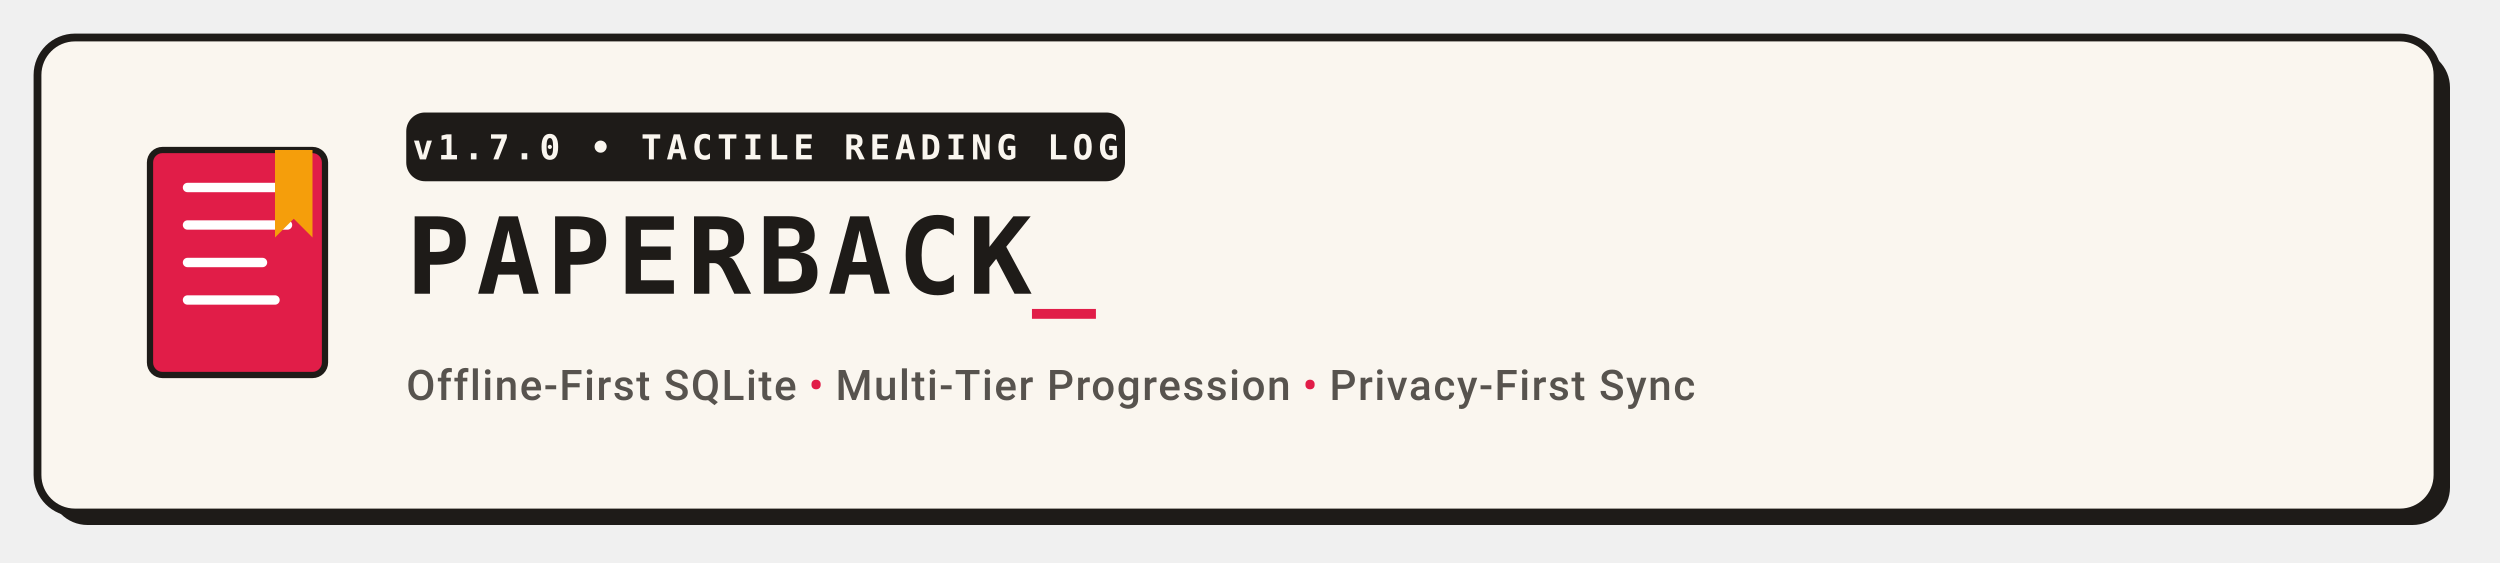
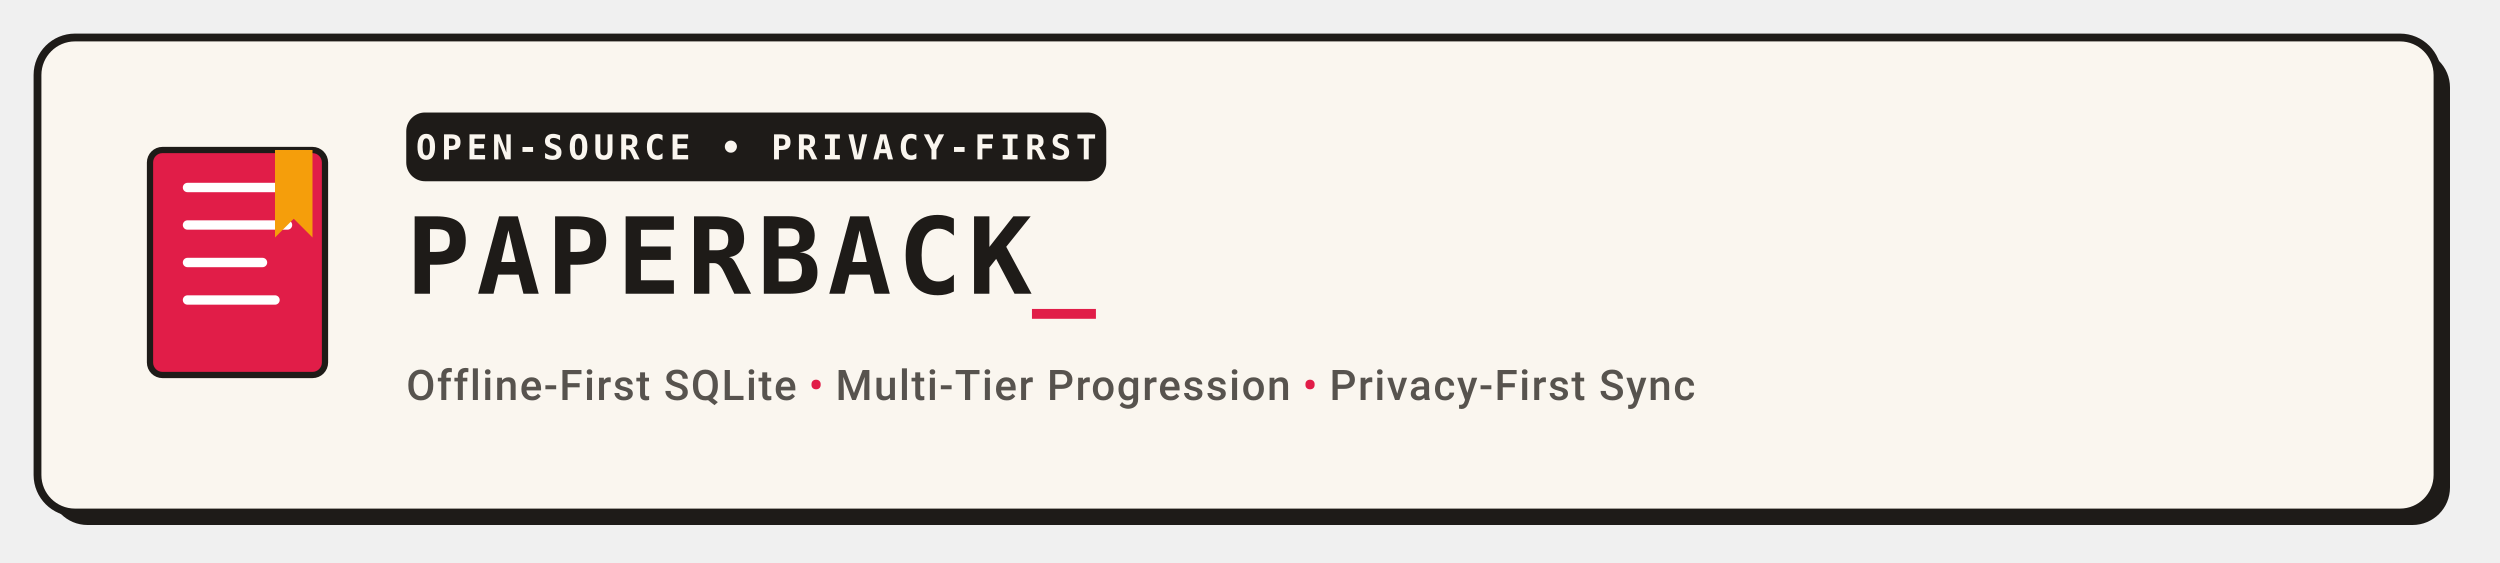
<svg xmlns="http://www.w3.org/2000/svg" viewBox="0 0 800 180" width="800" height="180">
  <defs>
    <style>
      .bg-rect { fill: #FAF6EF; stroke: #1E1B18; stroke-width: 2.5; rx: 12; }
      .shadow-rect { fill: #1E1B18; rx: 12; }
      .title-text { font-family: ui-monospace, 'SF Mono', 'Cascadia Code', 'Roboto Mono', Menlo, Consolas, monospace; font-size: 34px; font-weight: 900; letter-spacing: 2px; fill: #1E1B18; }
      .cursor { fill: #E11D48; }
      .badge-bg { fill: #1E1B18; rx: 6; }
      .badge-text { font-family: ui-monospace, 'SF Mono', 'Cascadia Code', 'Roboto Mono', Menlo, Consolas, monospace; font-size: 11px; font-weight: 800; fill: #FAF6EF; letter-spacing: 1.5px; }
      .subtitle-text { font-family: -apple-system, BlinkMacSystemFont, 'Segoe UI', Roboto, 'Helvetica Neue', Arial, sans-serif; font-size: 13.5px; font-weight: 500; fill: #57534E; letter-spacing: 0.5px; }
      .dot { fill: #E11D48; }

      @media (prefers-color-scheme: dark) {
        .bg-rect { fill: #1C1917; stroke: #F5F5F4; }
        .shadow-rect { fill: #E11D48; }
        .title-text { fill: #F5F5F4; }
        .subtitle-text { fill: #A8A29E; }
        .badge-bg { fill: #E11D48; }
        .badge-text { fill: #FFFFFF; }
      }
    </style>
  </defs>
  <rect x="16" y="16" width="768" height="152" class="shadow-rect" />
  <rect x="12" y="12" width="768" height="152" class="bg-rect" />
  <g transform="translate(48, 48)">
    <animateTransform attributeName="transform" type="translate" values="48,48; 48,43; 48,48" dur="3s" repeatCount="indefinite" />
    <rect x="0" y="0" width="56" height="72" rx="4" fill="#E11D48" stroke="#1E1B18" stroke-width="2" />
    <path d="M 12 12 L 44 12 M 12 24 L 44 24 M 12 36 L 36 36 M 12 48 L 40 48" stroke="#FFFFFF" stroke-width="3" stroke-linecap="round" />
    <path d="M 40 0 L 40 28 L 46 22 L 52 28 L 52 0 Z" fill="#F59E0B" />
  </g>
  <g transform="translate(130, 0)">
    <g transform="translate(0, 36)">
-       <rect x="0" y="0" width="230" height="22" class="badge-bg" />
-       <text x="115" y="15" text-anchor="middle" class="badge-text">v1.7.0 • TACTILE READING LOG</text>
+       <rect x="0" y="0" width="224" height="22" class="badge-bg" />
+       <text x="112" y="15" text-anchor="middle" class="badge-text">OPEN-SOURCE • PRIVACY-FIRST</text>
    </g>
    <text x="0" y="94" class="title-text">
      PAPERBACK<tspan class="cursor">_<animate attributeName="opacity" values="1;0;1" dur="1s" repeatCount="indefinite" />
      </tspan>
    </text>
    <text x="0" y="128" class="subtitle-text">
      Offline-First SQLite <tspan class="dot">•</tspan> Multi-Tier Progression <tspan class="dot">•</tspan> Privacy-First Sync
    </text>
  </g>
</svg>
